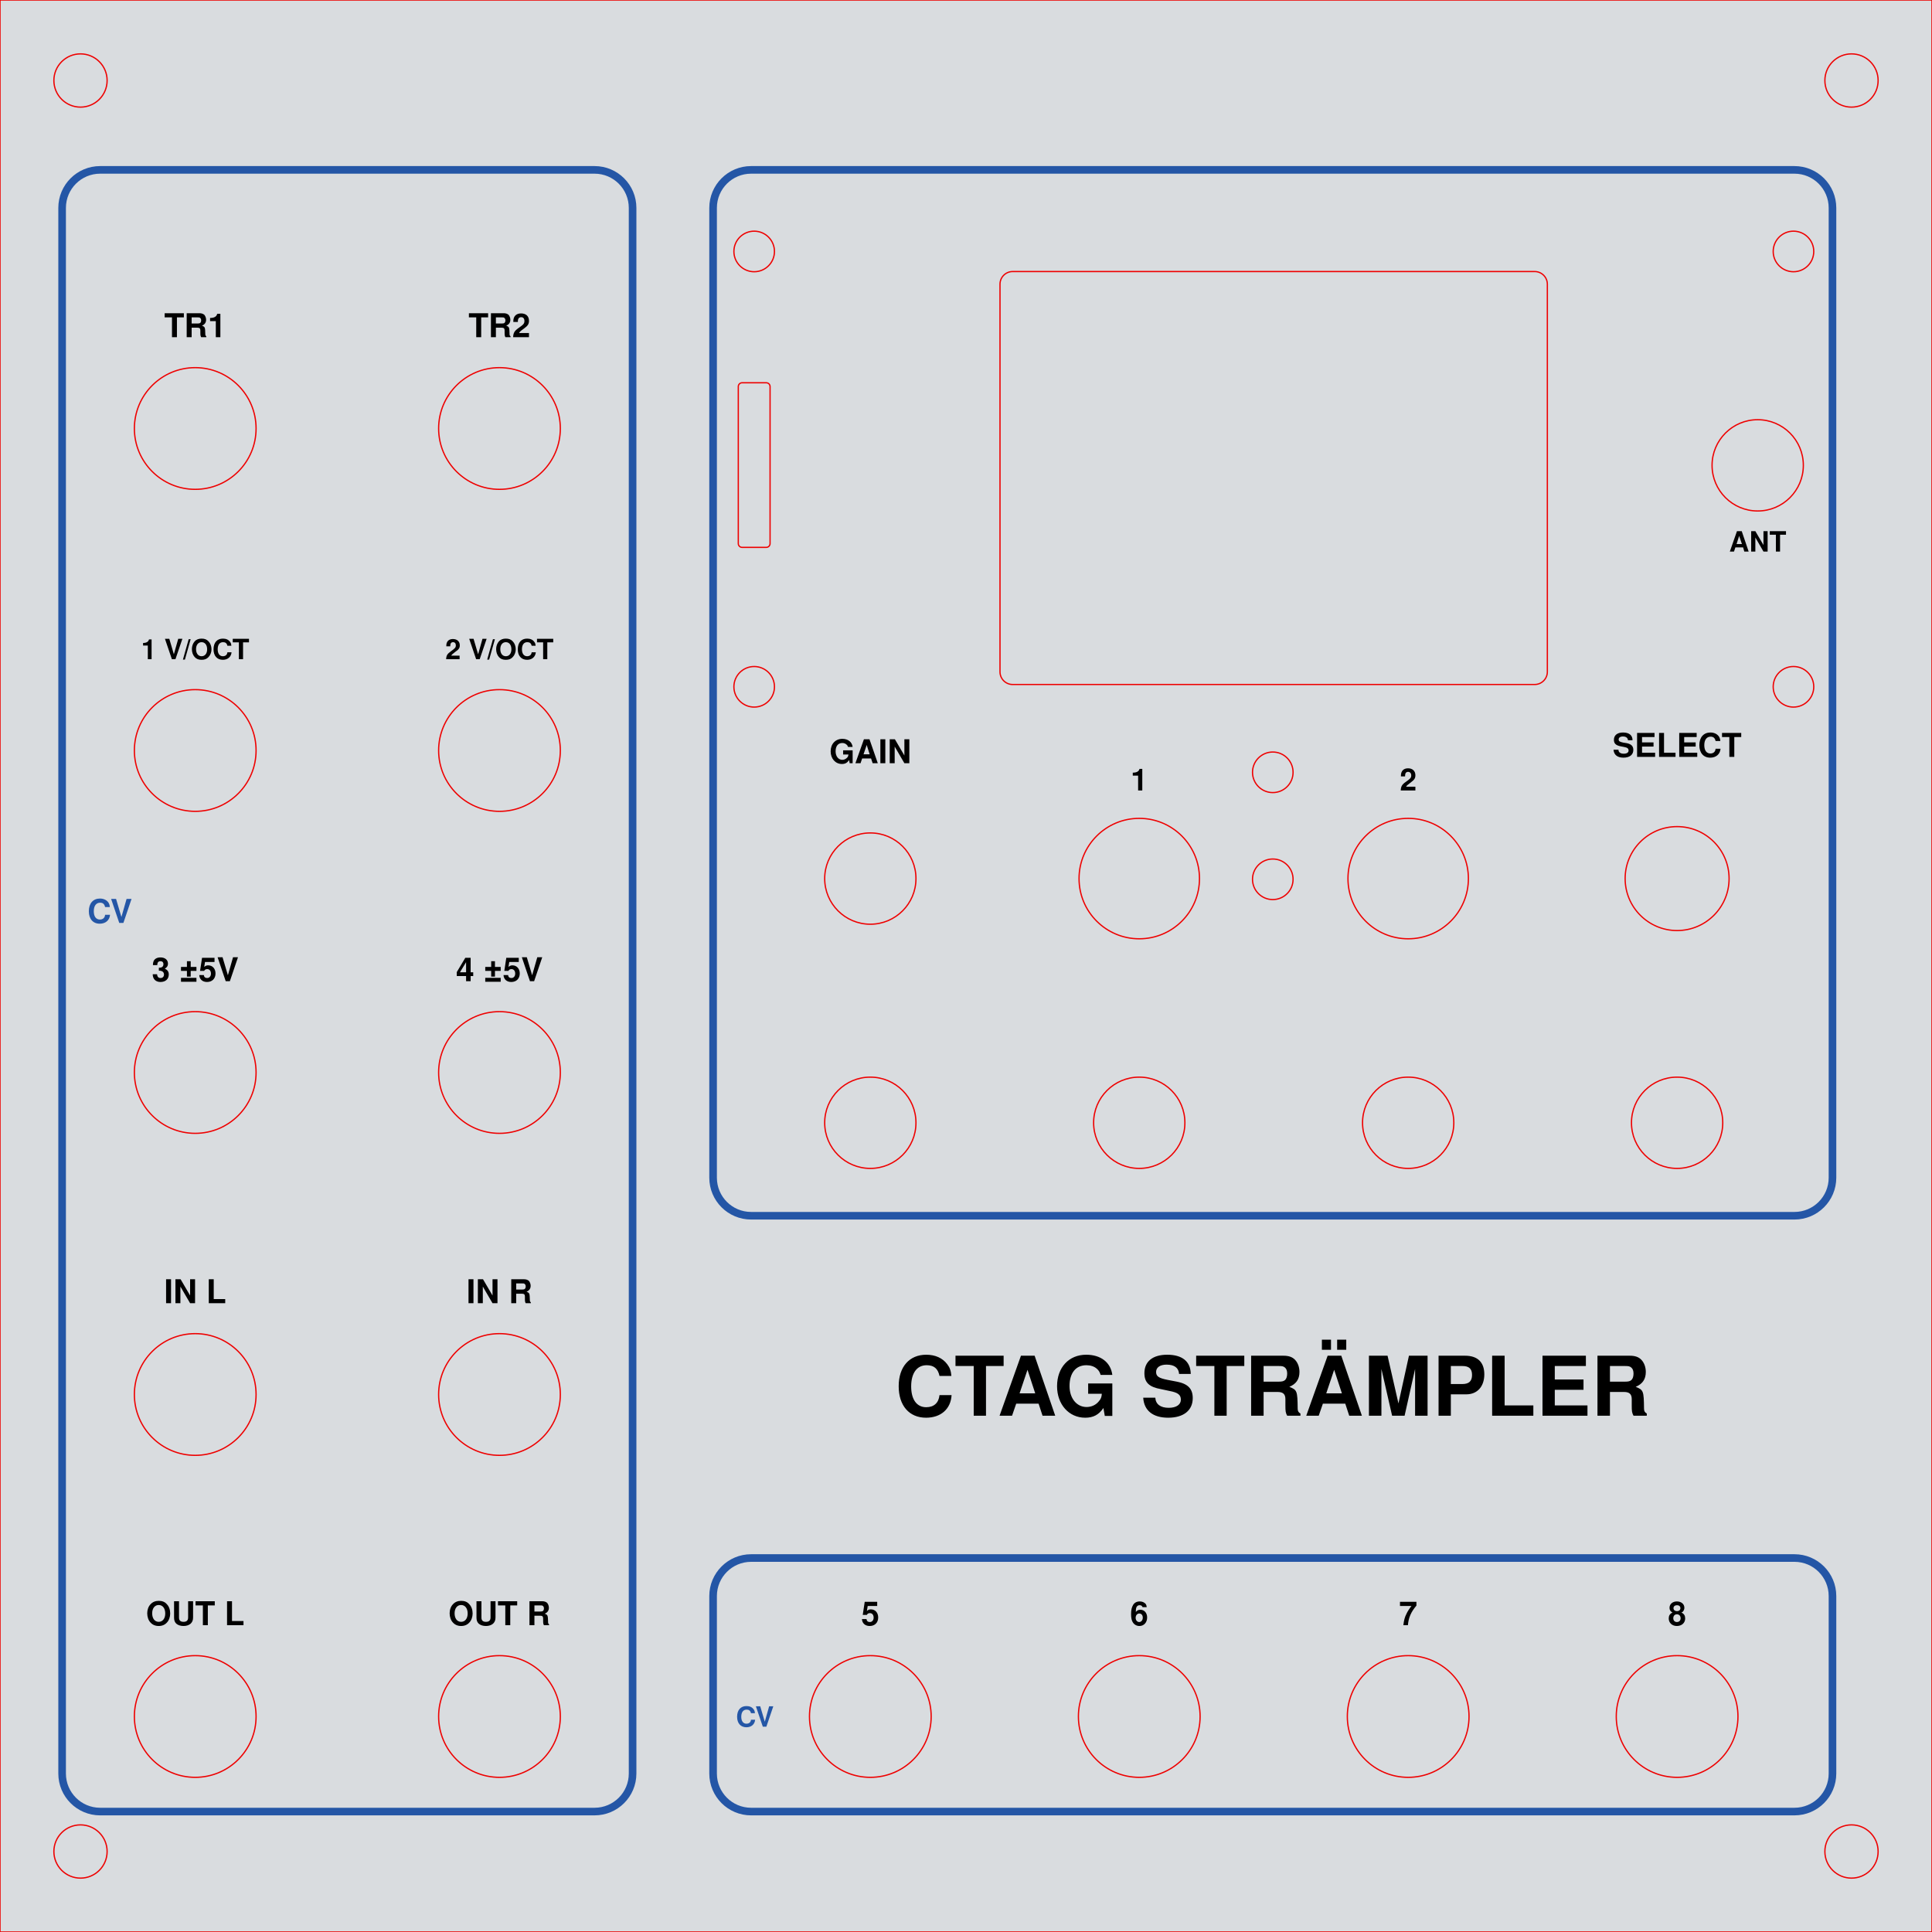
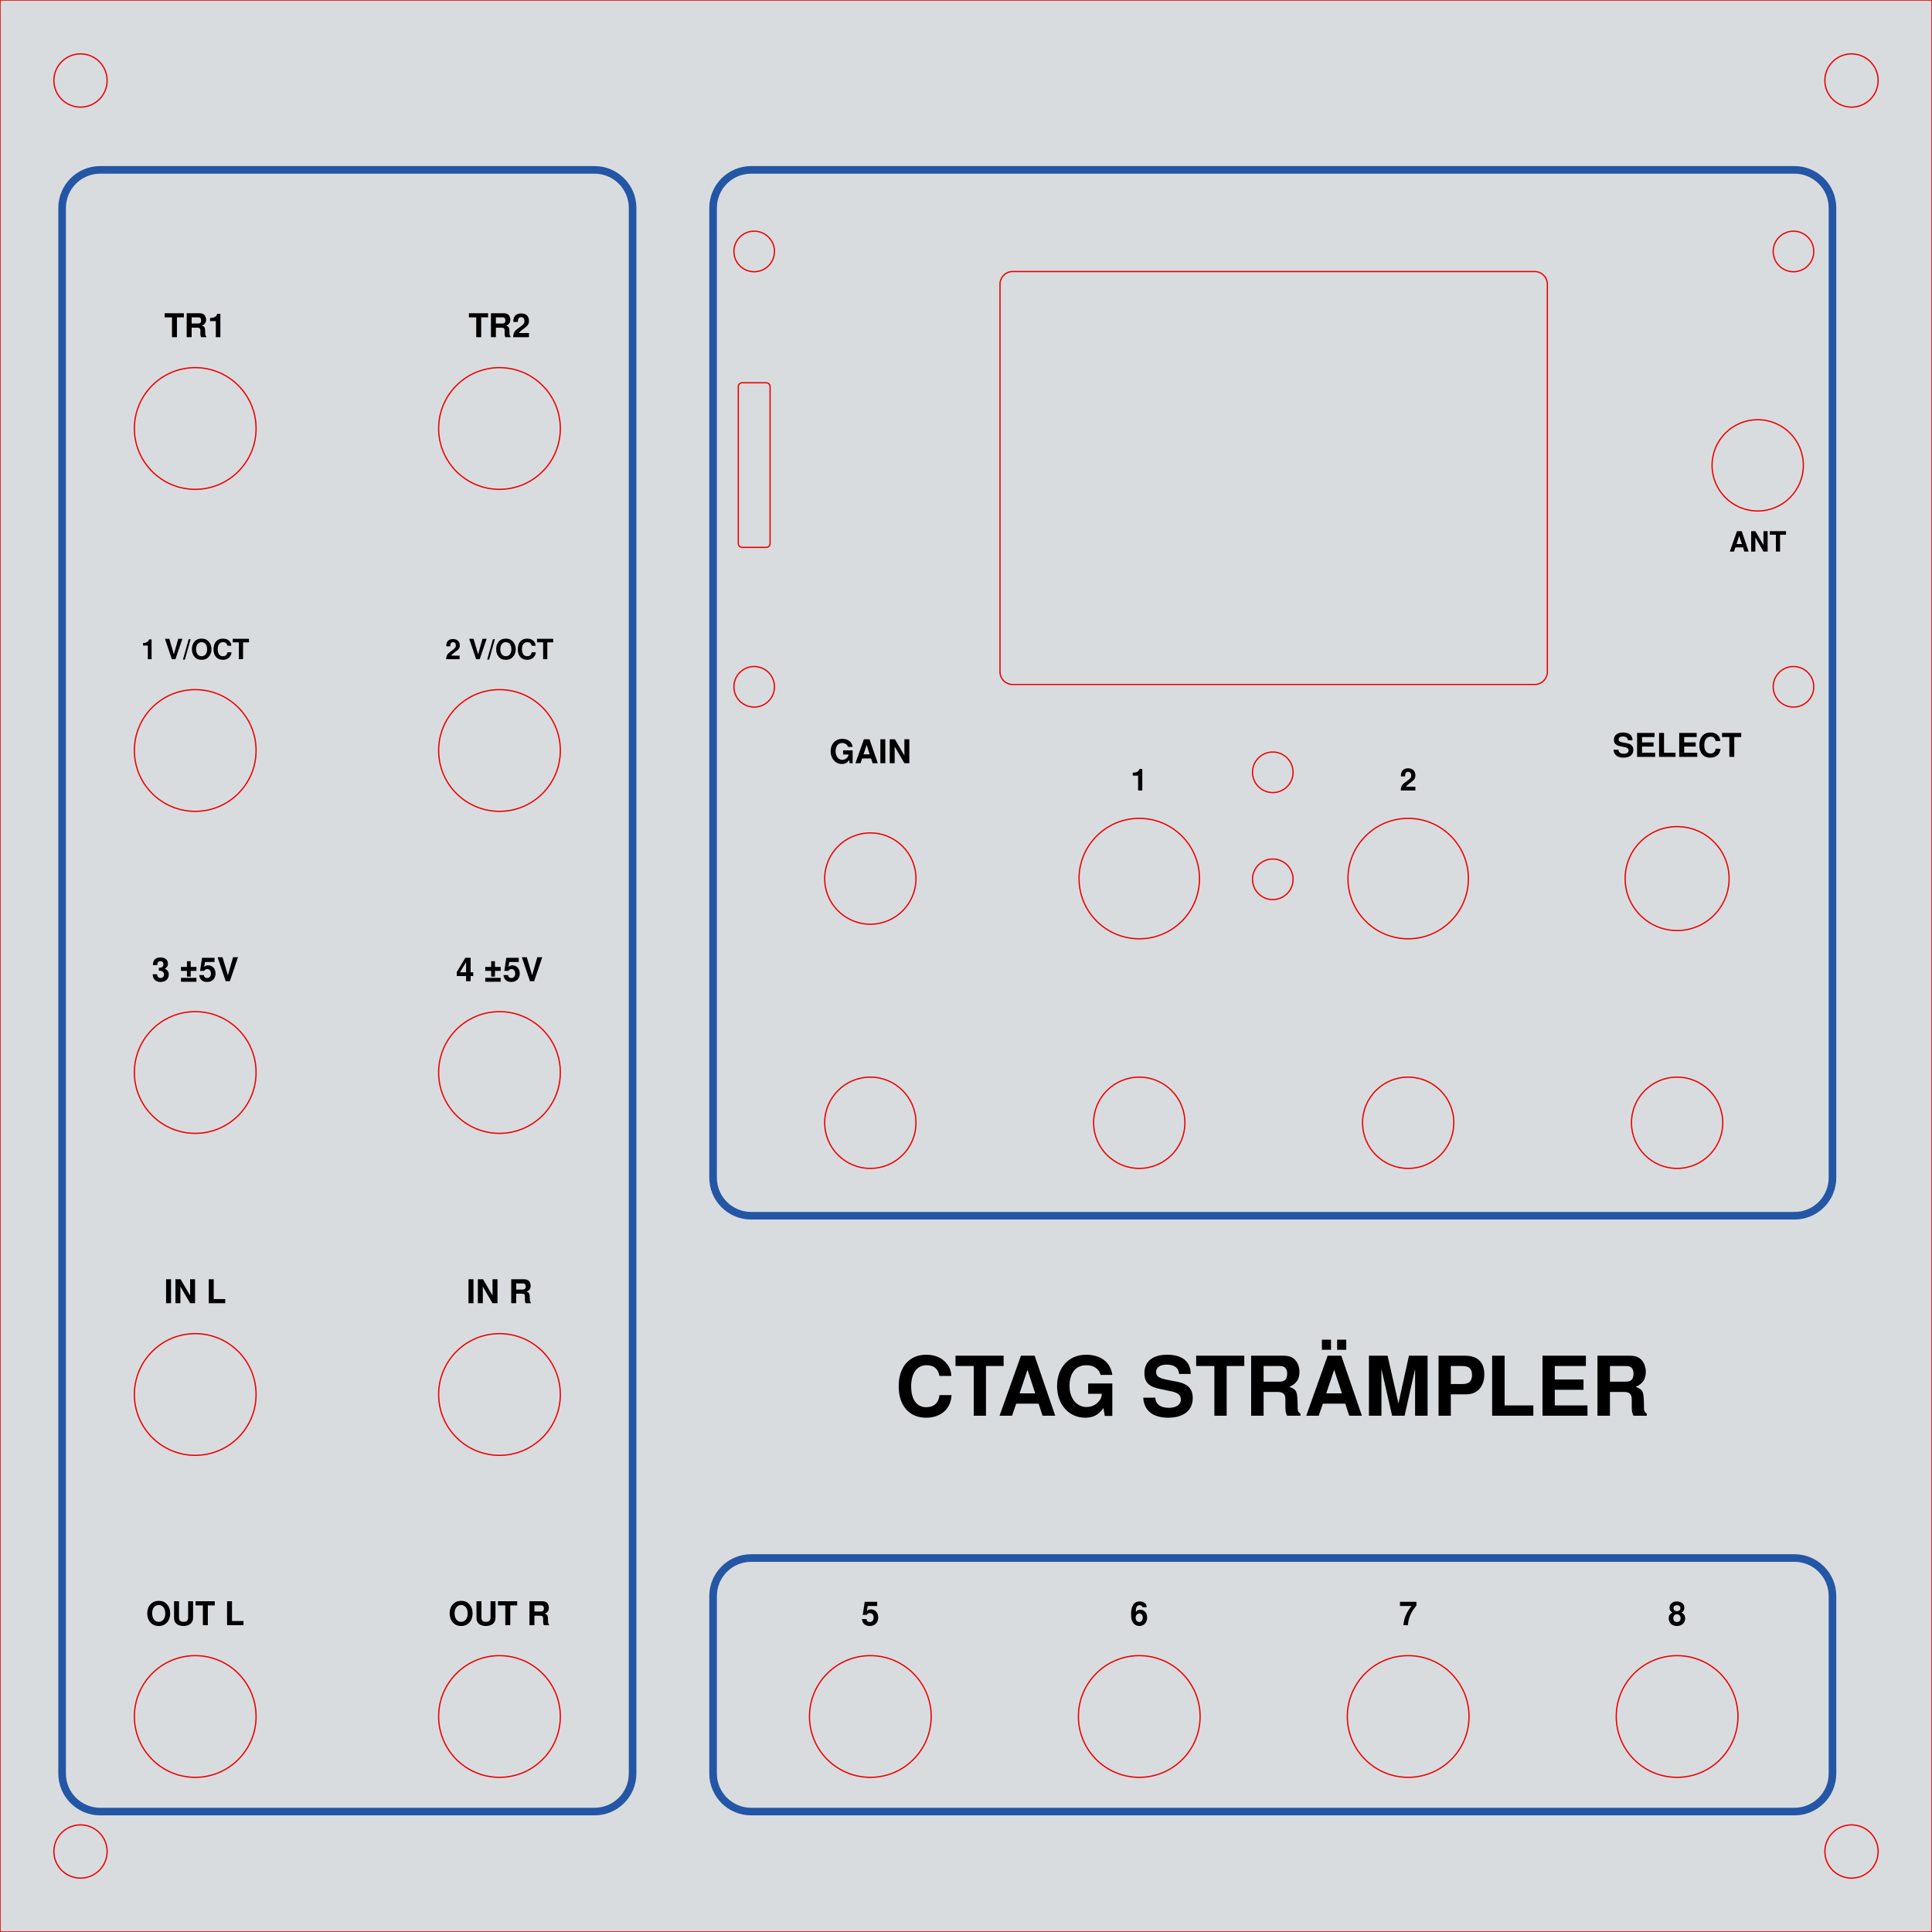
<svg xmlns="http://www.w3.org/2000/svg" width="152.4mm" height="152.4mm" viewBox="0 0 152.4 152.4">
  <rect width="100%" height="100%" fill="#d9dcdf" />
  <g id="ART">
    <text x="68.653" y="60.204" font-family="Helvetica, Arial, sans-serif" font-size="2.6" font-weight="bold" text-anchor="middle" fill="#000">GAIN</text>
    <text x="132.294" y="59.704" font-family="Helvetica, Arial, sans-serif" font-size="2.6" font-weight="bold" text-anchor="middle" fill="#000">SELECT</text>
    <text x="89.867" y="62.354" font-family="Helvetica, Arial, sans-serif" font-size="2.4" font-weight="bold" text-anchor="middle" fill="#000">1</text>
    <text x="111.080" y="62.354" font-family="Helvetica, Arial, sans-serif" font-size="2.4" font-weight="bold" text-anchor="middle" fill="#000">2</text>
    <text x="138.651" y="43.507" font-family="Helvetica, Arial, sans-serif" font-size="2.2" font-weight="bold" text-anchor="middle" fill="#000">ANT</text>
    <text x="15.400" y="26.600" font-family="Helvetica, Arial, sans-serif" font-size="2.6" font-weight="bold" text-anchor="middle" fill="#000">TR1</text>
    <text x="39.400" y="26.600" font-family="Helvetica, Arial, sans-serif" font-size="2.6" font-weight="bold" text-anchor="middle" fill="#000">TR2</text>
    <text x="15.400" y="52.000" font-family="Helvetica, Arial, sans-serif" font-size="2.2" font-weight="bold" text-anchor="middle" fill="#000">1  V/OCT</text>
    <text x="39.400" y="52.000" font-family="Helvetica, Arial, sans-serif" font-size="2.2" font-weight="bold" text-anchor="middle" fill="#000">2  V/OCT</text>
    <text x="15.400" y="77.400" font-family="Helvetica, Arial, sans-serif" font-size="2.6" font-weight="bold" text-anchor="middle" fill="#000">3  ±5V</text>
    <text x="39.400" y="77.400" font-family="Helvetica, Arial, sans-serif" font-size="2.6" font-weight="bold" text-anchor="middle" fill="#000">4  ±5V</text>
    <text x="15.400" y="102.800" font-family="Helvetica, Arial, sans-serif" font-size="2.6" font-weight="bold" text-anchor="middle" fill="#000">IN L</text>
    <text x="39.400" y="102.800" font-family="Helvetica, Arial, sans-serif" font-size="2.6" font-weight="bold" text-anchor="middle" fill="#000">IN R</text>
    <text x="15.400" y="128.200" font-family="Helvetica, Arial, sans-serif" font-size="2.6" font-weight="bold" text-anchor="middle" fill="#000">OUT L</text>
    <text x="39.400" y="128.200" font-family="Helvetica, Arial, sans-serif" font-size="2.6" font-weight="bold" text-anchor="middle" fill="#000">OUT R</text>
    <text x="68.653" y="128.200" font-family="Helvetica, Arial, sans-serif" font-size="2.6" font-weight="bold" text-anchor="middle" fill="#000">5</text>
    <text x="89.867" y="128.200" font-family="Helvetica, Arial, sans-serif" font-size="2.6" font-weight="bold" text-anchor="middle" fill="#000">6</text>
    <text x="111.080" y="128.200" font-family="Helvetica, Arial, sans-serif" font-size="2.6" font-weight="bold" text-anchor="middle" fill="#000">7</text>
    <text x="132.294" y="128.200" font-family="Helvetica, Arial, sans-serif" font-size="2.6" font-weight="bold" text-anchor="middle" fill="#000">8</text>
    <rect x="56.250" y="13.400" width="88.300" height="82.500" rx="3.000" fill="none" stroke="#2456A6" stroke-width="0.6" />
    <rect x="56.250" y="122.900" width="88.300" height="20.000" rx="3.000" fill="none" stroke="#2456A6" stroke-width="0.6" />
-     <text x="58.050" y="136.200" font-family="Helvetica, Arial, sans-serif" font-size="2.2" font-weight="bold" text-anchor="start" fill="#2456A6">CV</text>
    <text x="100.400" y="111.675" font-family="Helvetica, Arial, sans-serif" font-size="6.5" font-weight="bold" text-anchor="middle" fill="#000">CTAG STRÄMPLER</text>
    <rect x="4.900" y="13.400" width="45.000" height="129.500" rx="3.000" fill="none" stroke="#2456A6" stroke-width="0.6" />
-     <text x="6.900" y="72.800" font-family="Helvetica, Arial, sans-serif" font-size="2.6" font-weight="bold" text-anchor="start" fill="#2456A6">CV</text>
  </g>
  <g id="CUT" fill="none" stroke="#e00" stroke-width="0.1">
    <rect x="0" y="0" width="152.4" height="152.4" />
    <circle cx="6.350" cy="146.050" r="2.100" />
    <circle cx="146.050" cy="146.050" r="2.100" />
    <circle cx="6.350" cy="6.350" r="2.100" />
    <circle cx="146.050" cy="6.350" r="2.100" />
    <circle cx="68.653" cy="88.566" r="3.600" />
    <circle cx="89.867" cy="88.566" r="3.600" />
    <circle cx="111.080" cy="88.566" r="3.600" />
    <circle cx="132.294" cy="88.566" r="3.600" />
    <circle cx="68.653" cy="69.304" r="3.600" />
    <circle cx="132.294" cy="69.304" r="4.100" />
    <circle cx="89.867" cy="69.304" r="4.750" />
    <circle cx="111.080" cy="69.304" r="4.750" />
    <circle cx="100.400" cy="69.360" r="1.600" />
    <circle cx="138.651" cy="36.707" r="3.600" />
    <circle cx="59.491" cy="54.176" r="1.600" />
    <circle cx="141.473" cy="54.176" r="1.600" />
    <circle cx="59.491" cy="19.835" r="1.600" />
    <circle cx="141.473" cy="19.835" r="1.600" />
    <circle cx="100.400" cy="60.921" r="1.600" />
    <rect x="78.882" y="21.419" width="43.176" height="32.576" rx="1.000" />
    <rect x="58.238" y="30.193" width="2.507" height="12.985" rx="0.300" />
    <circle cx="15.400" cy="33.800" r="4.800" />
    <circle cx="39.400" cy="33.800" r="4.800" />
    <circle cx="15.400" cy="59.200" r="4.800" />
    <circle cx="39.400" cy="59.200" r="4.800" />
    <circle cx="15.400" cy="84.600" r="4.800" />
    <circle cx="39.400" cy="84.600" r="4.800" />
    <circle cx="15.400" cy="110.000" r="4.800" />
    <circle cx="39.400" cy="110.000" r="4.800" />
    <circle cx="15.400" cy="135.400" r="4.800" />
    <circle cx="39.400" cy="135.400" r="4.800" />
    <circle cx="68.653" cy="135.400" r="4.800" />
    <circle cx="89.867" cy="135.400" r="4.800" />
    <circle cx="111.080" cy="135.400" r="4.800" />
    <circle cx="132.294" cy="135.400" r="4.800" />
  </g>
</svg>
